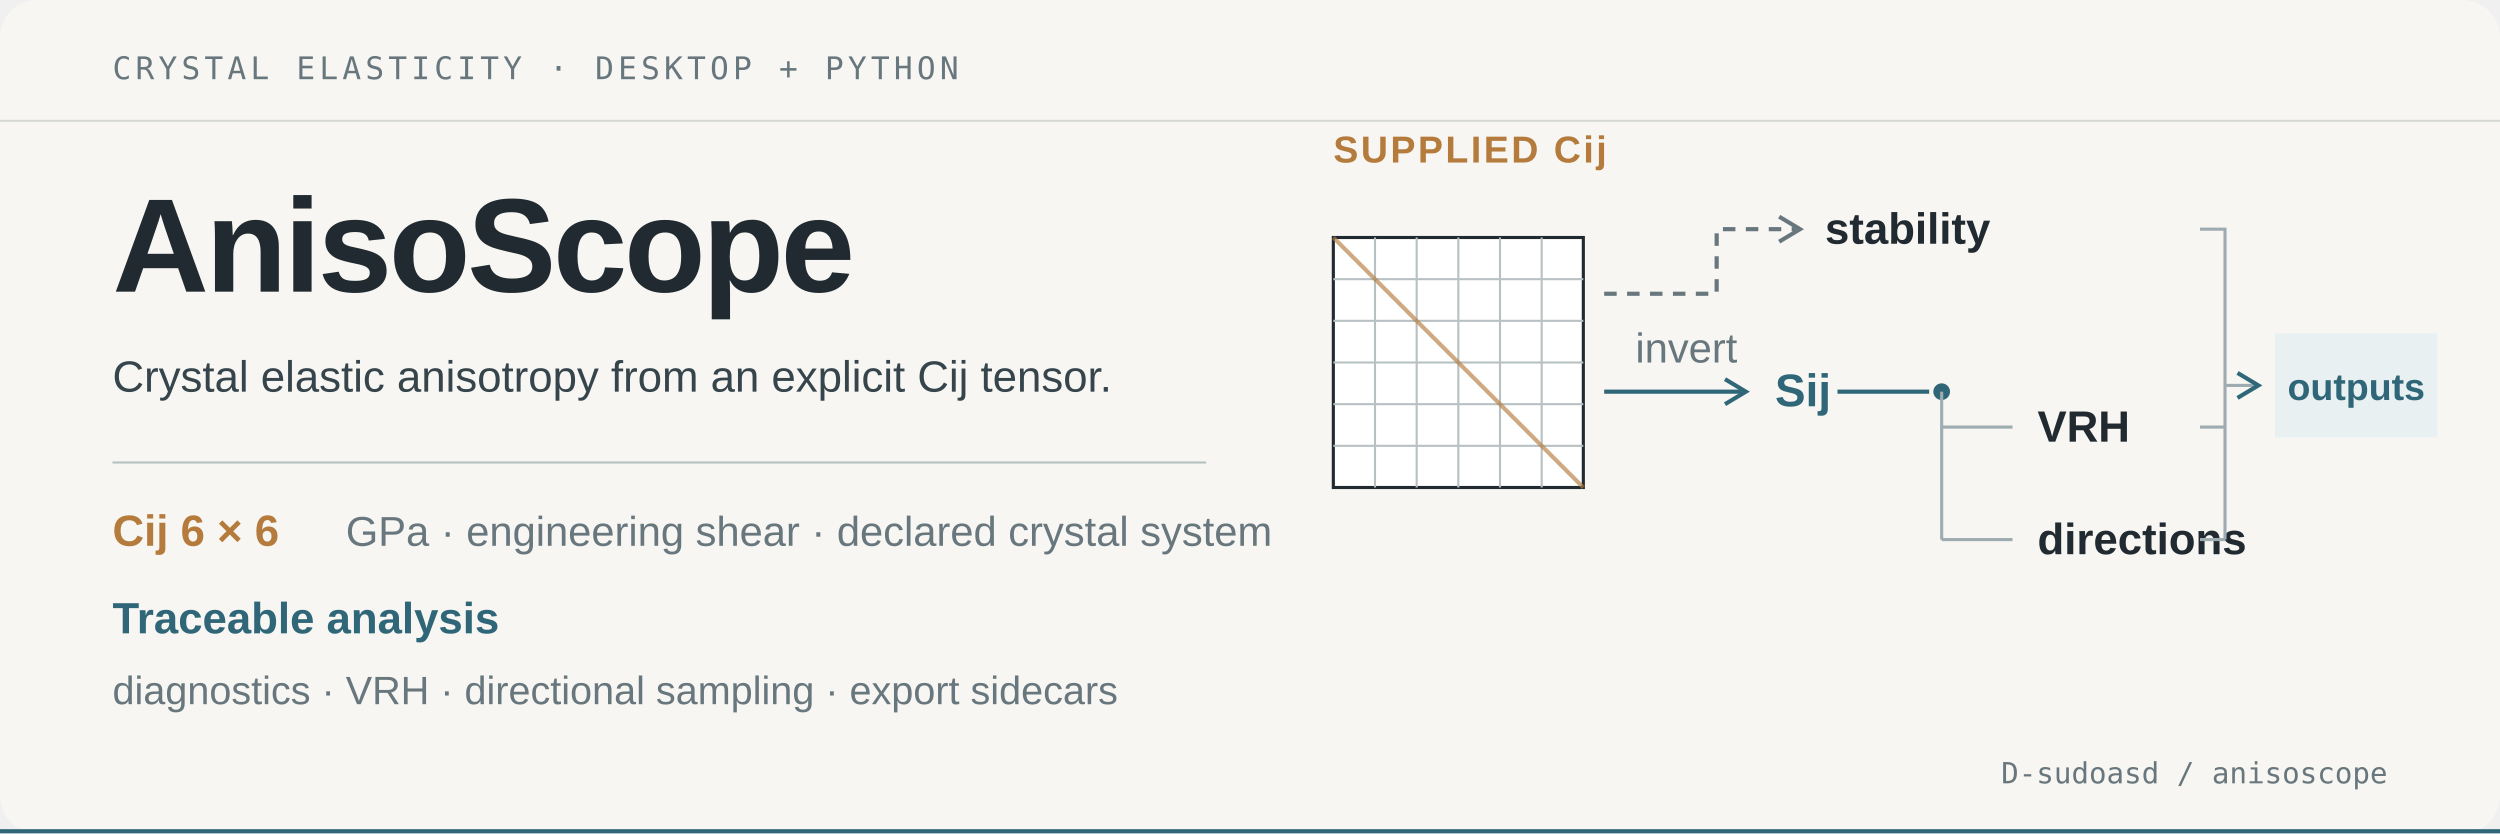
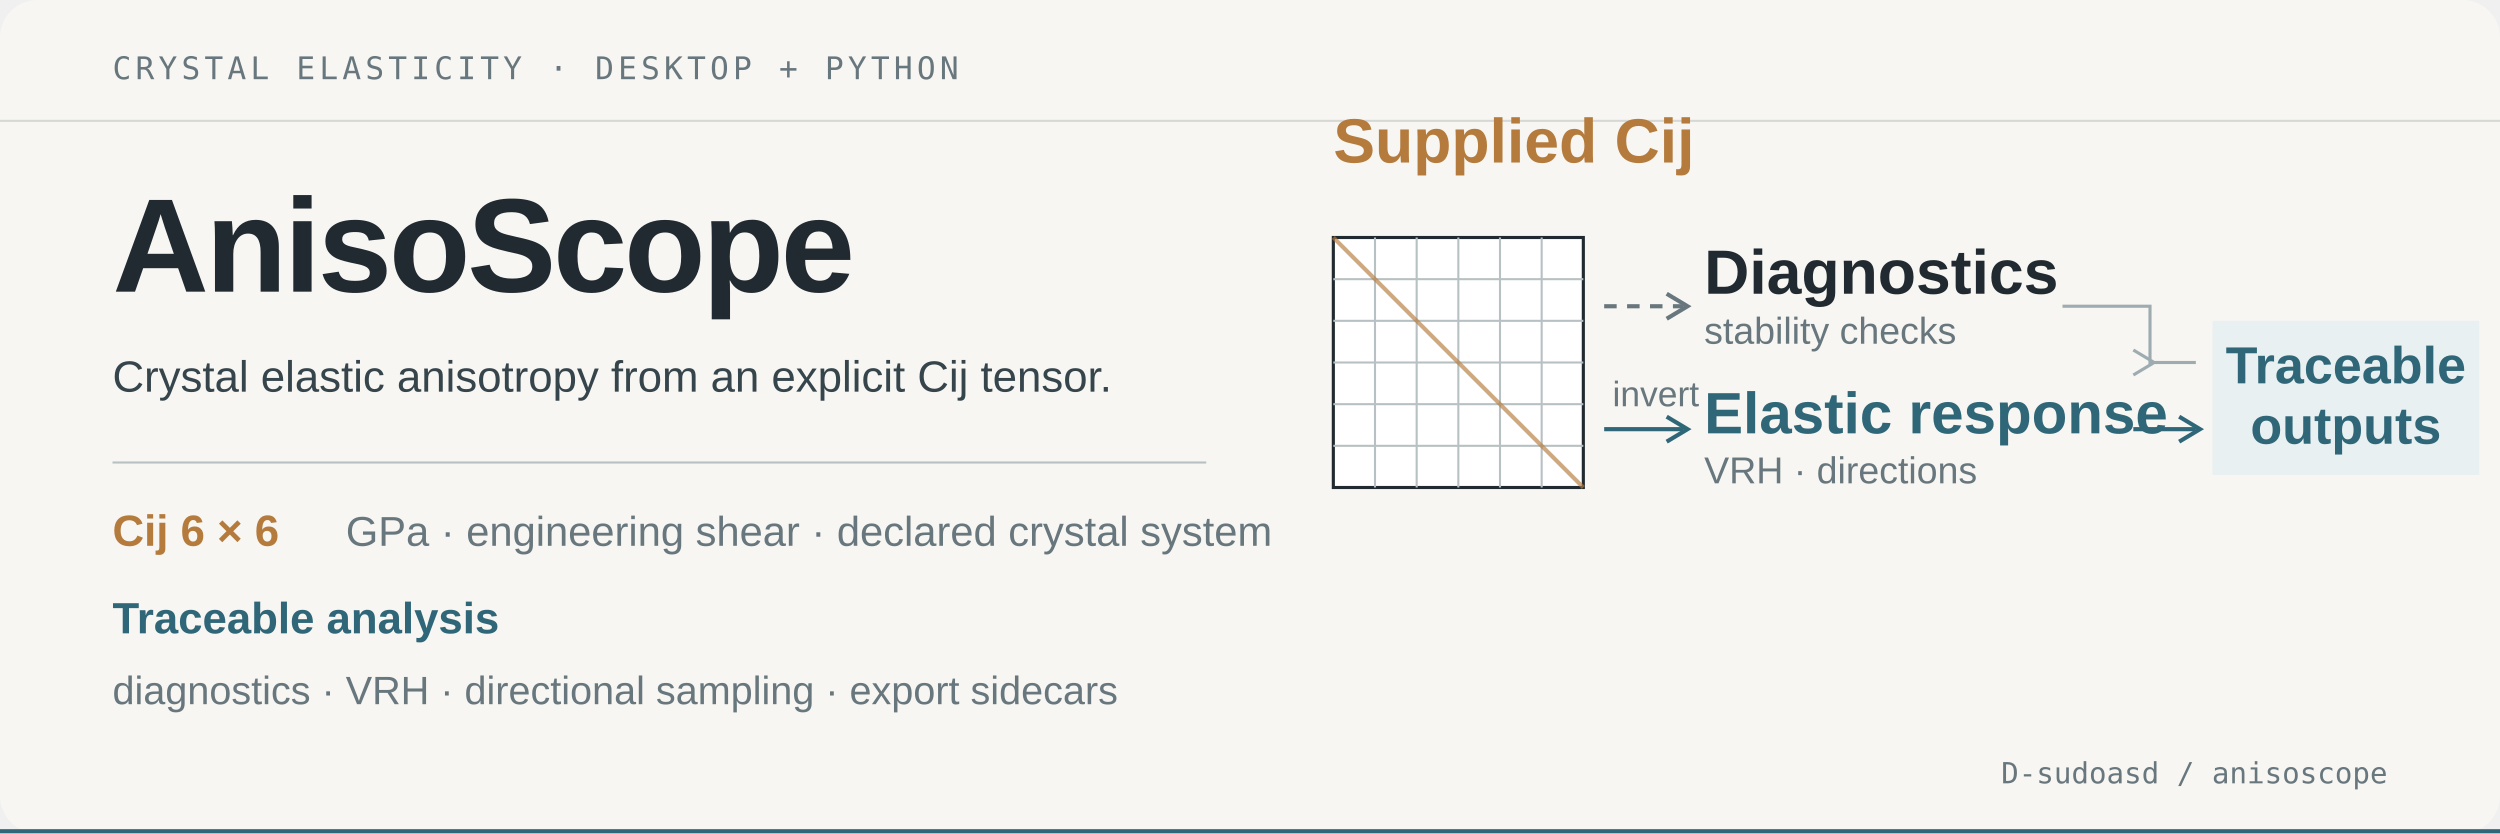
<svg xmlns="http://www.w3.org/2000/svg" width="1200" height="400" viewBox="0 0 1200 400" role="img" aria-labelledby="title desc">
  <rect width="1200" height="400" rx="18" fill="#F7F6F2" />
  <path d="M0 58H1200" stroke="#D6D8D6" />
  <path d="M0 399H1200" stroke="#2F6678" stroke-width="2" />
  <g transform="translate(54 38)" font-family="-apple-system,BlinkMacSystemFont,'Segoe UI',Arial,sans-serif">
    <text fill="#68777D" font-family="ui-monospace,SFMono-Regular,Menlo,monospace" font-size="15" letter-spacing="2">CRYSTAL ELASTICITY · DESKTOP + PYTHON</text>
    <text y="102" fill="#202A30" font-size="64" font-weight="700" letter-spacing="-1.5">AnisoScope</text>
    <text y="150" fill="#36454C" font-size="21">Crystal elastic anisotropy from an explicit Cij tensor.</text>
    <path d="M0 184H525" stroke="#B7C0C3" />
    <text y="224" fill="#B47B3C" font-size="21" font-weight="650">Cij 6 × 6</text>
    <text x="112" y="224" fill="#68777D" font-size="20">GPa · engineering shear · declared crystal system</text>
    <text y="266" fill="#2F6678" font-size="21" font-weight="650">Traceable analysis</text>
    <text y="300" fill="#68777D" font-size="19">diagnostics · VRH · directional sampling · export sidecars</text>
  </g>
  <g transform="translate(640 78)" font-family="-apple-system,BlinkMacSystemFont,'Segoe UI',Arial,sans-serif">
-     <text x="0" y="0" fill="#B47B3C" font-size="18" font-weight="700" letter-spacing="1.2">SUPPLIED Cij</text>
+     <text x="0" y="0" fill="#B47B3C" font-size="30" font-weight="700">Supplied Cij</text>
    <g transform="translate(0 36)">
      <rect width="120" height="120" fill="#FFFFFF" stroke="#202A30" stroke-width="1.5" />
      <g stroke="#B7C0C3">
        <path d="M20 0V120M40 0V120M60 0V120M80 0V120M100 0V120" />
        <path d="M0 20H120M0 40H120M0 60H120M0 80H120M0 100H120" />
      </g>
      <path d="M0 0L120 120" stroke="#B47B3C" stroke-width="2" opacity="0.65" />
    </g>
-     <path d="M130 63H184V32H222" fill="none" stroke="#68777D" stroke-width="2" stroke-dasharray="6 5" />
-     <path d="M214 26L224 32L214 38" fill="none" stroke="#68777D" stroke-width="2" />
-     <text x="236" y="39" fill="#202A30" font-size="21" font-weight="650">stability</text>
-     <path d="M130 110H196" stroke="#2F6678" stroke-width="2" />
-     <path d="M188 104L198 110L188 116" fill="none" stroke="#2F6678" stroke-width="2" />
-     <text x="145" y="96" fill="#68777D" font-size="20">invert</text>
-     <text x="212" y="117" fill="#2F6678" font-size="22" font-weight="700">Sij</text>
-     <path d="M242 110H286" stroke="#2F6678" stroke-width="2" />
-     <circle cx="292" cy="110" r="4" fill="#2F6678" />
-     <path d="M292 110V181M292 127H326M292 181H326" fill="none" stroke="#9EACB1" stroke-width="1.5" />
-     <text x="338" y="134" fill="#202A30" font-size="21" font-weight="650">VRH</text>
-     <text x="338" y="188" fill="#202A30" font-size="21" font-weight="650">directions</text>
-     <path d="M416 32H428V181M416 127H428M416 181H428M428 107H442" fill="none" stroke="#9EACB1" stroke-width="1.5" />
-     <path d="M434 101L444 107L434 113" fill="none" stroke="#2F6678" stroke-width="2" />
-     <rect x="452" y="82" width="78" height="50" fill="#E8F0F2" />
-     <text x="491" y="114" text-anchor="middle" fill="#2F6678" font-size="18" font-weight="700">outputs</text>
+     <path d="M130 69H168" fill="none" stroke="#68777D" stroke-width="2" stroke-dasharray="6 5" />
+     <path d="M160 63L170 69L160 75" fill="none" stroke="#68777D" stroke-width="2" />
+     <text x="178" y="63" fill="#202A30" font-size="30" font-weight="650">Diagnostics</text>
+     <text x="178" y="87" fill="#68777D" font-size="18">stability checks</text>
+     <path d="M130 128H168" stroke="#2F6678" stroke-width="2" />
+     <path d="M160 122L170 128L160 134" fill="none" stroke="#2F6678" stroke-width="2" />
+     <text x="134" y="117" fill="#68777D" font-size="17">invert</text>
+     <text x="178" y="130" fill="#2F6678" font-size="28" font-weight="700">Elastic response</text>
+     <text x="178" y="154" fill="#68777D" font-size="18">VRH · directions</text>
+     <path d="M350 69H392V96H414M384 90L394 96L384 102" fill="none" stroke="#9EACB1" stroke-width="1.5" />
+     <path d="M384 128H414" fill="none" stroke="#2F6678" stroke-width="2" />
+     <path d="M406 122L416 128L406 134" fill="none" stroke="#2F6678" stroke-width="2" />
+     <rect x="422" y="76" width="128" height="74" fill="#E8F0F2" />
+     <text x="486" y="106" text-anchor="middle" fill="#2F6678" font-size="25" font-weight="700">Traceable</text>
+     <text x="486" y="135" text-anchor="middle" fill="#2F6678" font-size="25" font-weight="700">outputs</text>
  </g>
  <text x="1146" y="376" text-anchor="end" fill="#68777D" font-family="ui-monospace,SFMono-Regular,Menlo,monospace" font-size="14">D-sudoasd / anisoscope</text>
</svg>
